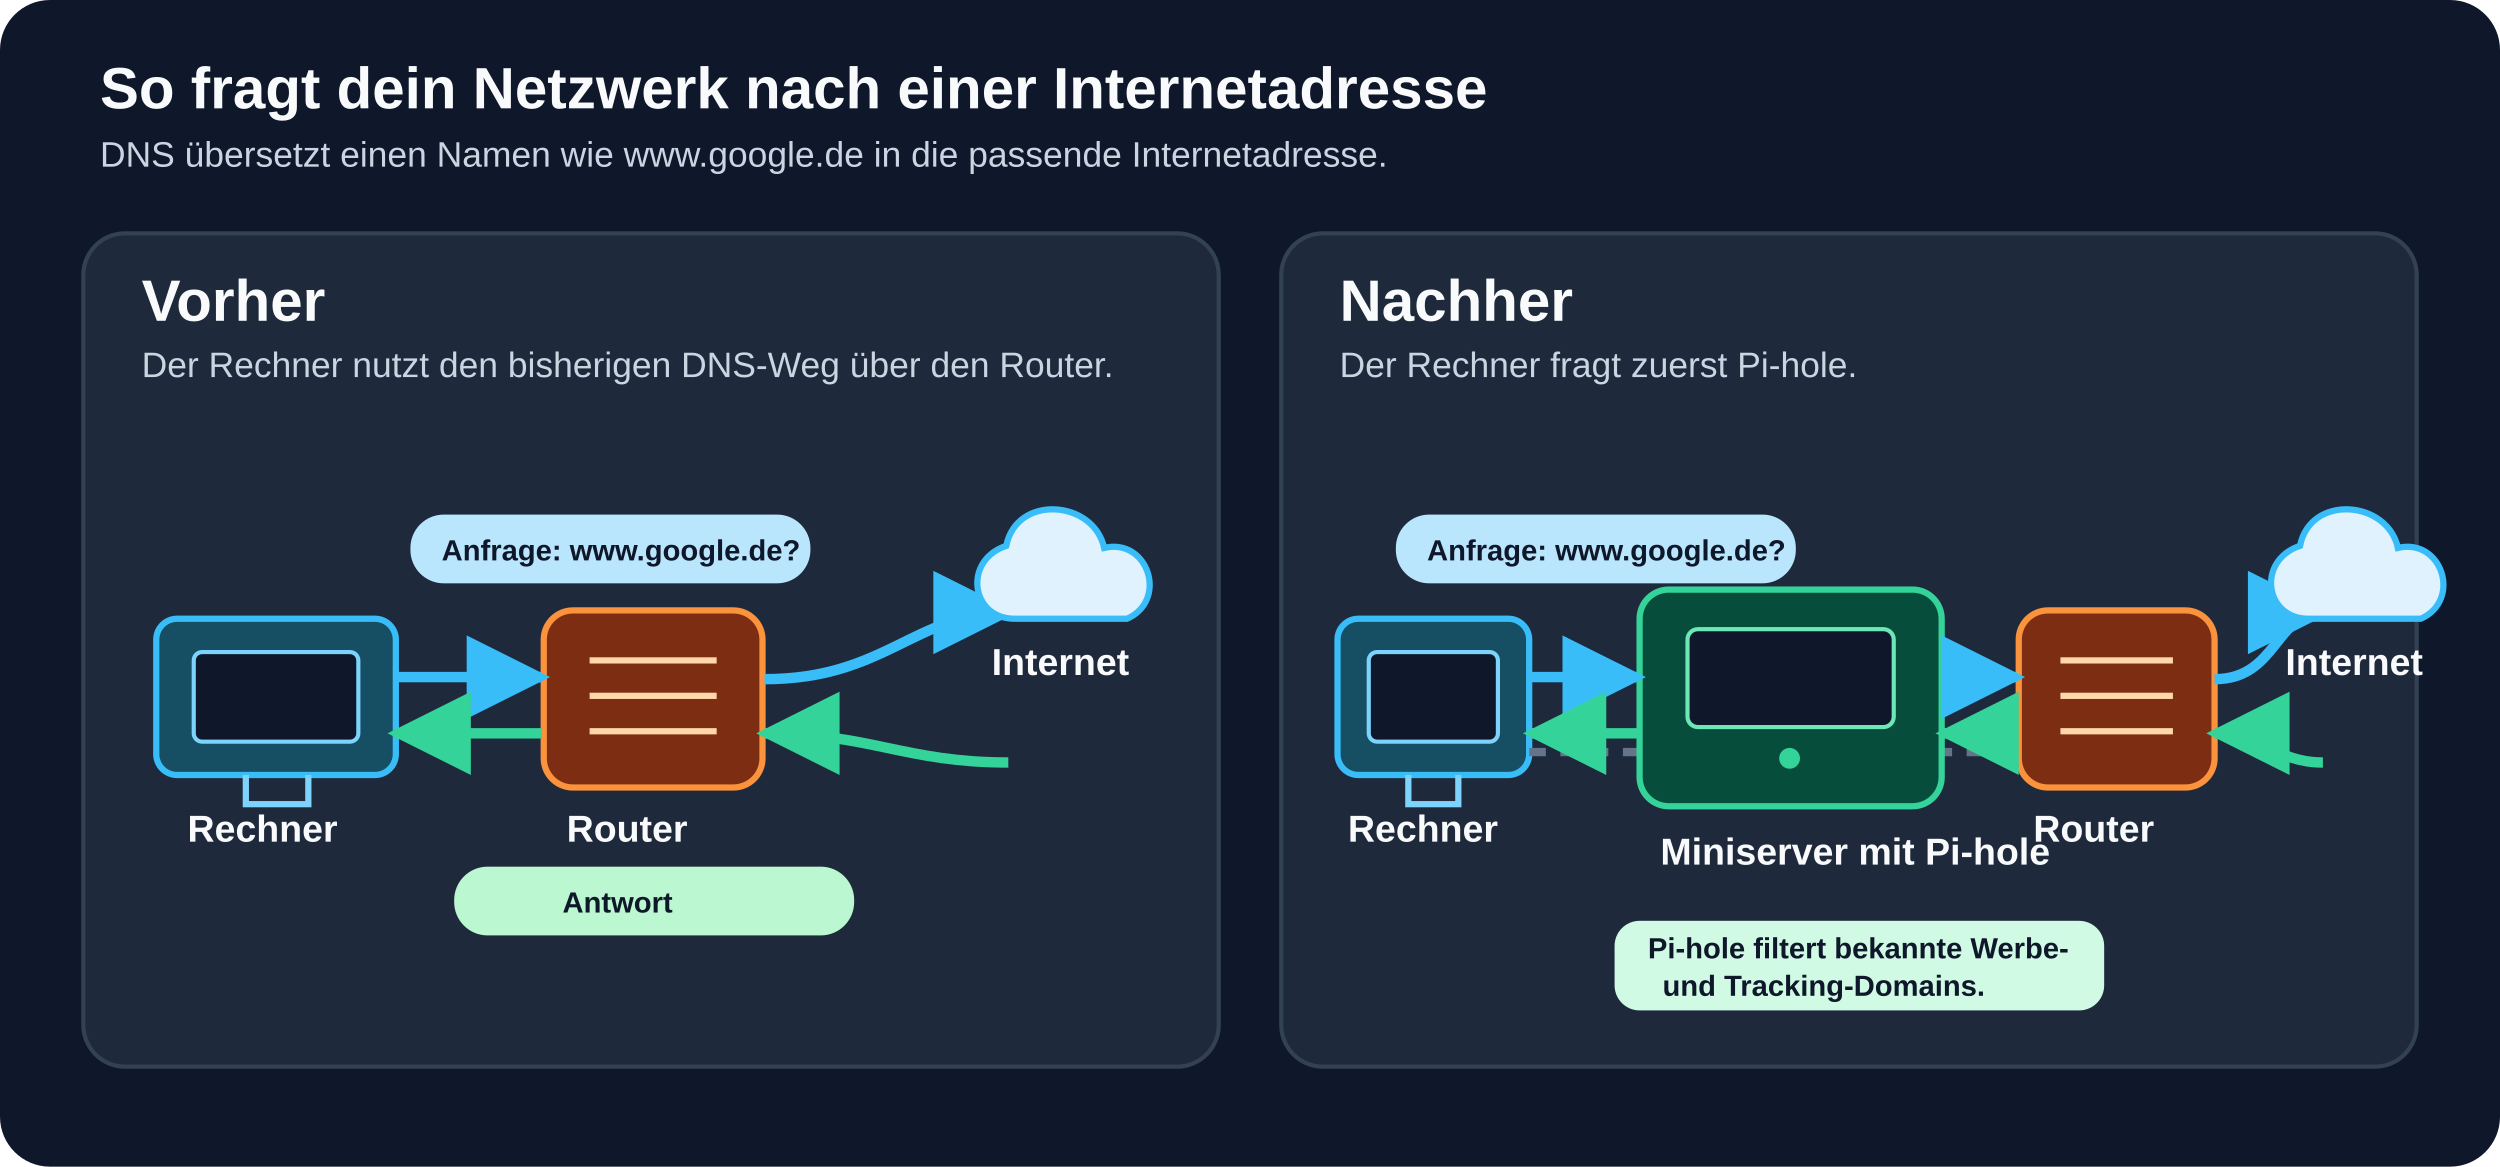
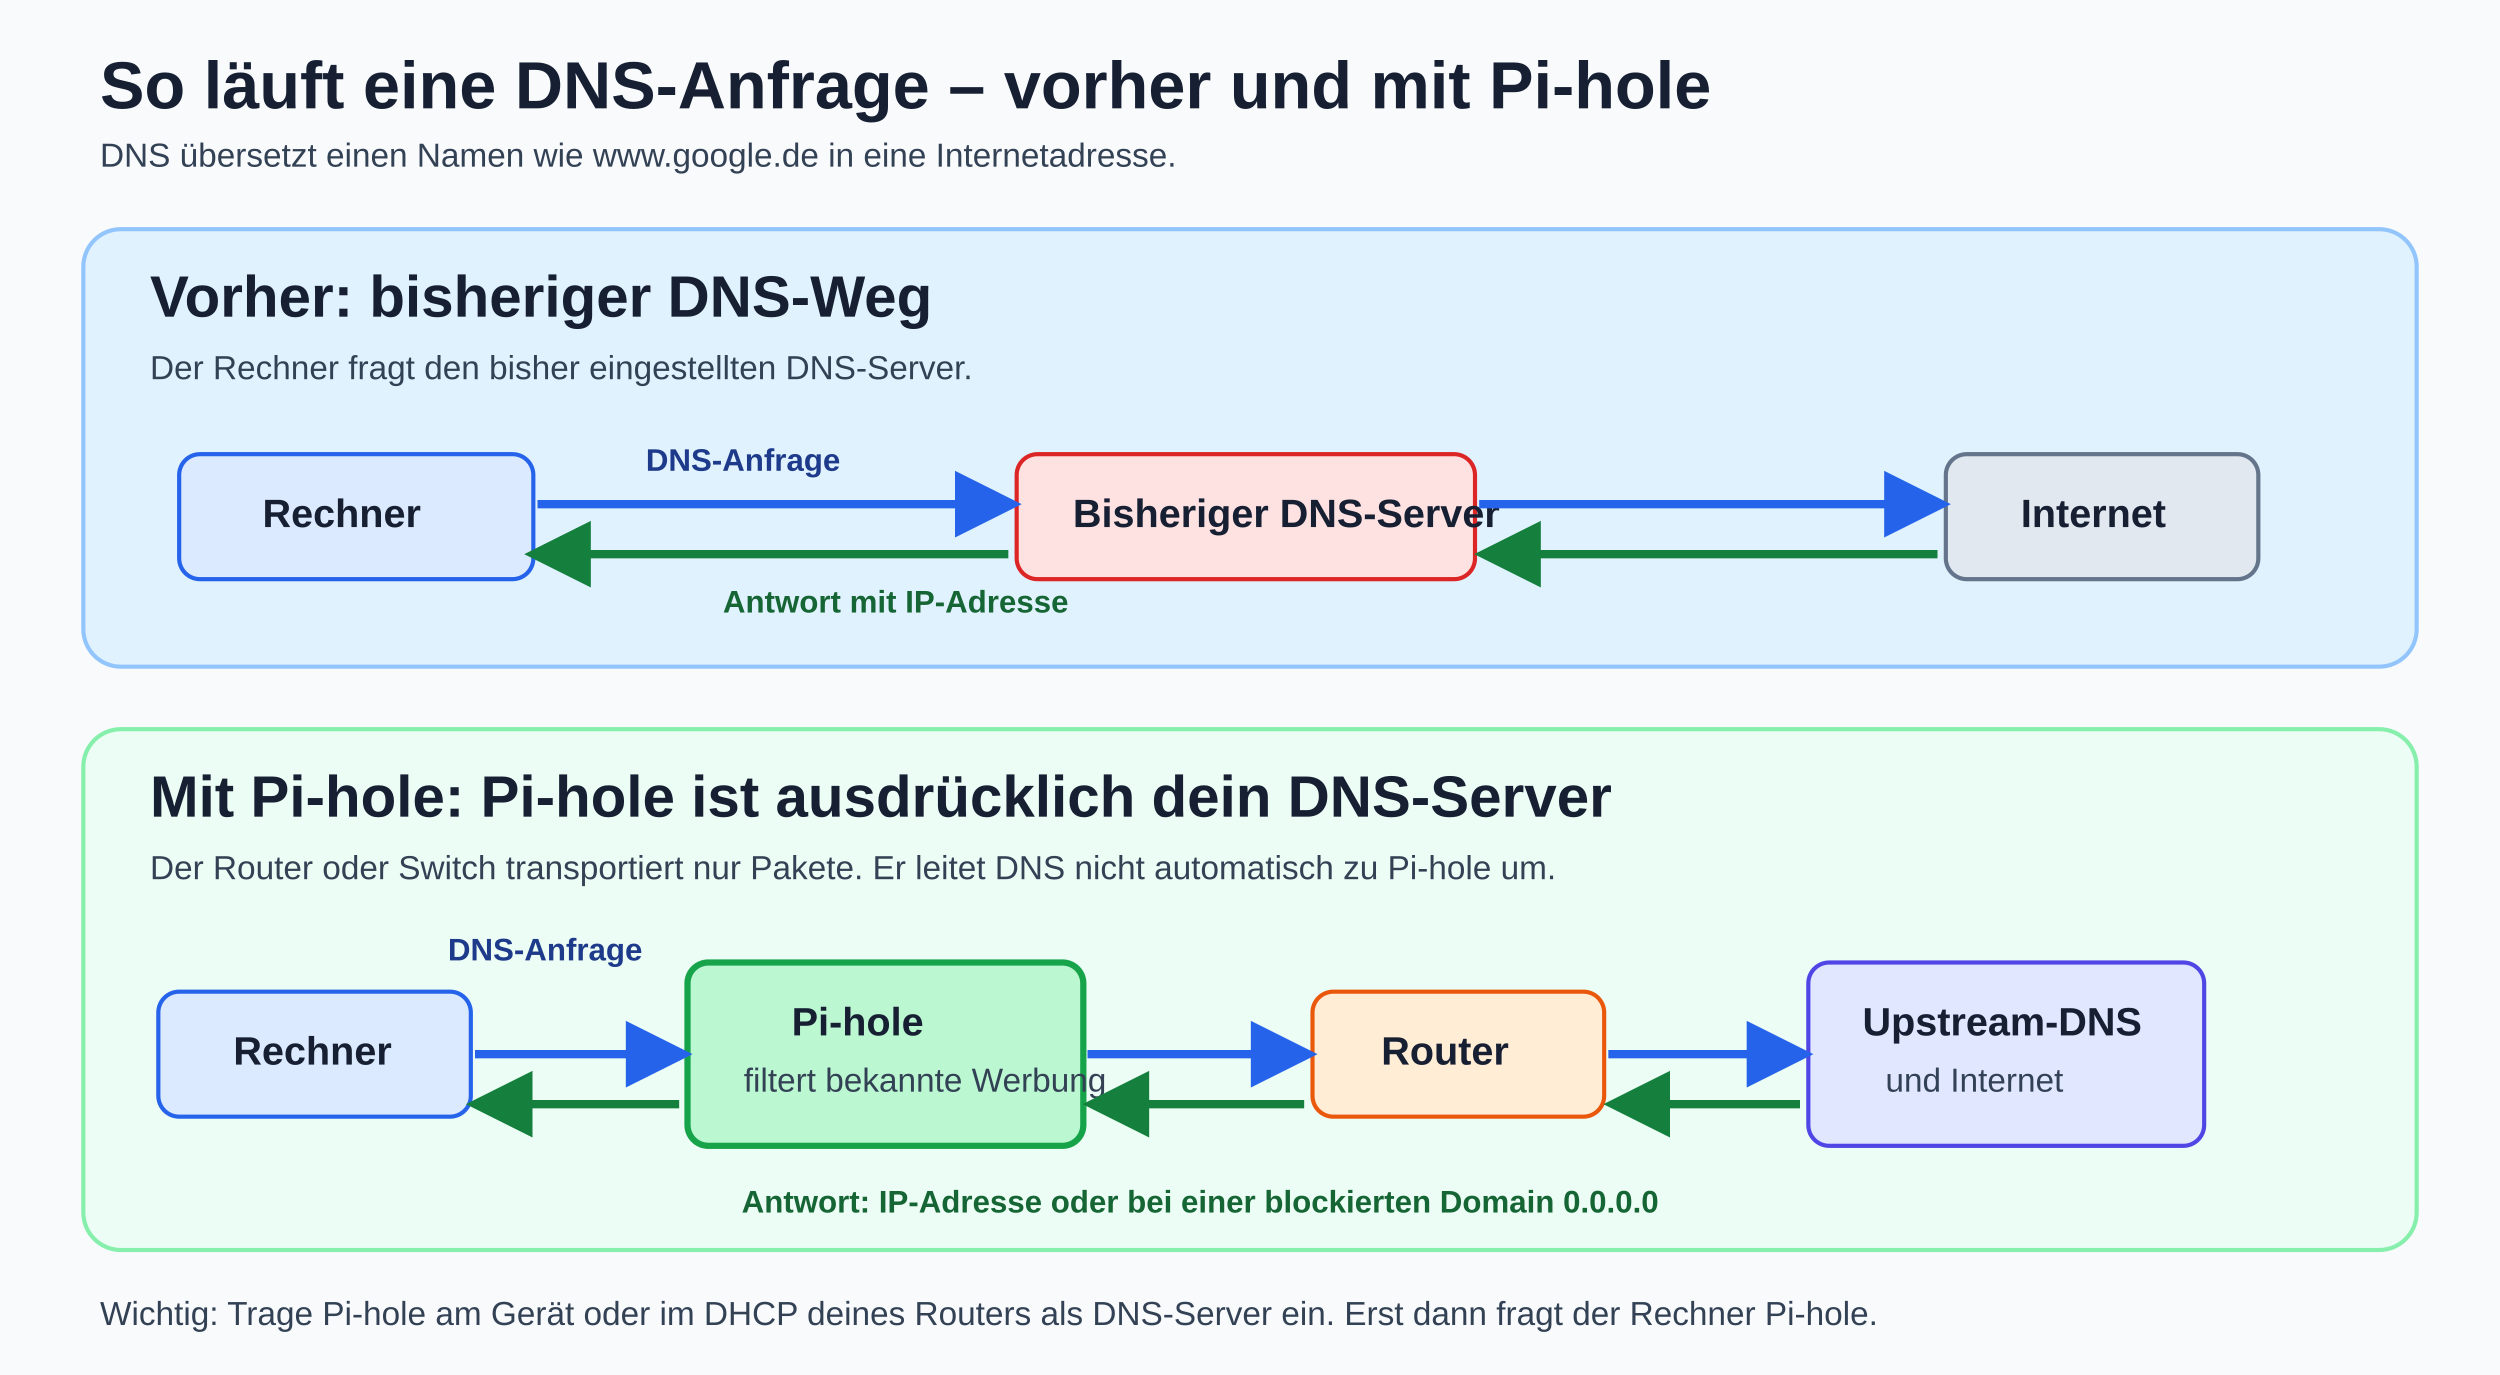
- <svg xmlns="http://www.w3.org/2000/svg" viewBox="0 0 1200 560" role="img" aria-labelledby="title desc">
+ <svg xmlns="http://www.w3.org/2000/svg" width="1200" height="660" viewBox="0 0 1200 660" role="img" aria-labelledby="title desc">
  <defs>
-     <marker id="arrow-blue" viewBox="0 0 10 10" refX="9" refY="5" markerWidth="8" markerHeight="8" orient="auto-start-reverse">
-       <path d="M 0 0 L 10 5 L 0 10 z" fill="#38bdf8" />
+     <marker id="blueArrow" viewBox="0 0 10 10" refX="8" refY="5" markerWidth="8" markerHeight="8" orient="auto">
+       <path d="M0 0L10 5L0 10Z" fill="#2563eb" />
    </marker>
-     <marker id="arrow-green" viewBox="0 0 10 10" refX="9" refY="5" markerWidth="8" markerHeight="8" orient="auto-start-reverse">
-       <path d="M 0 0 L 10 5 L 0 10 z" fill="#34d399" />
+     <marker id="greenArrow" viewBox="0 0 10 10" refX="8" refY="5" markerWidth="8" markerHeight="8" orient="auto">
+       <path d="M0 0L10 5L0 10Z" fill="#15803d" />
    </marker>
    <style>
-       .title{font:700 28px 'Segoe UI',Arial,sans-serif;fill:#f8fafc}.subtitle{font:500 17px 'Segoe UI',Arial,sans-serif;fill:#cbd5e1}.label{font:700 18px 'Segoe UI',Arial,sans-serif;fill:#f8fafc}.small{font:500 15px 'Segoe UI',Arial,sans-serif;fill:#cbd5e1}.hint{font:600 14px 'Segoe UI',Arial,sans-serif;fill:#0f172a}
+       .heading { font: 700 32px Arial, sans-serif; fill: #172033; }
+       .panelTitle { font: 700 28px Arial, sans-serif; fill: #172033; }
+       .label { font: 700 19px Arial, sans-serif; fill: #172033; }
+       .small { font: 500 16px Arial, sans-serif; fill: #334155; }
+       .arrowLabel { font: 600 15px Arial, sans-serif; fill: #1e3a8a; }
+       .answerLabel { font: 600 15px Arial, sans-serif; fill: #166534; }
    </style>
  </defs>
-   <rect width="1200" height="560" rx="24" fill="#0f172a" />
-   <text x="48" y="52" class="title">So fragt dein Netzwerk nach einer Internetadresse</text>
-   <text x="48" y="80" class="subtitle">DNS übersetzt einen Namen wie www.google.de in die passende Internetadresse.</text>
-   <g transform="translate(40 112)">
-     <rect width="545" height="400" rx="20" fill="#1e293b" stroke="#334155" stroke-width="2" />
-     <text x="28" y="42" class="title">Vorher</text>
-     <text x="28" y="69" class="subtitle">Der Rechner nutzt den bisherigen DNS-Weg über den Router.</text>
-     <rect x="35" y="185" width="115" height="75" rx="10" fill="#164e63" stroke="#38bdf8" stroke-width="3" />
-     <rect x="53" y="201" width="79" height="43" rx="4" fill="#0f172a" stroke="#7dd3fc" stroke-width="2" />
-     <path d="M78 260 v14 h30 v-14" fill="none" stroke="#7dd3fc" stroke-width="3" />
-     <text x="50" y="292" class="label">Rechner</text>
-     <rect x="221" y="181" width="105" height="85" rx="14" fill="#7c2d12" stroke="#fb923c" stroke-width="3" />
-     <path d="M243 205 h61 M243 222 h61 M243 239 h61" stroke="#fed7aa" stroke-width="3" />
-     <text x="232" y="292" class="label">Router</text>
-     <path d="M149 213 H220" stroke="#38bdf8" stroke-width="5" marker-end="url(#arrow-blue)" />
-     <rect x="157" y="135" width="192" height="33" rx="16" fill="#bae6fd" />
-     <text x="172" y="157" class="hint">Anfrage: www.google.de?</text>
-     <path d="M327 214 C385 214 399 182 444 182" fill="none" stroke="#38bdf8" stroke-width="5" marker-end="url(#arrow-blue)" />
-     <g transform="translate(425 122)">
-       <path d="M22 63c-21 0-25-28-4-35 5-25 42-22 47 1 21-5 31 25 11 34H22z" fill="#e0f2fe" stroke="#38bdf8" stroke-width="3" />
-       <text x="11" y="90" class="label">Internet</text>
-     </g>
-     <path d="M444 254 C394 254 378 240 327 240" fill="none" stroke="#34d399" stroke-width="5" marker-end="url(#arrow-green)" />
-     <path d="M220 240 H150" stroke="#34d399" stroke-width="5" marker-end="url(#arrow-green)" />
-     <rect x="178" y="304" width="192" height="33" rx="16" fill="#bbf7d0" />
-     <text x="230" y="326" class="hint">Antwort</text>
-   </g>
-   <g transform="translate(615 112)">
-     <rect width="545" height="400" rx="20" fill="#1e293b" stroke="#334155" stroke-width="2" />
-     <text x="28" y="42" class="title">Nachher</text>
-     <text x="28" y="69" class="subtitle">Der Rechner fragt zuerst Pi-hole.</text>
-     <rect x="27" y="185" width="92" height="75" rx="10" fill="#164e63" stroke="#38bdf8" stroke-width="3" />
-     <rect x="42" y="201" width="62" height="43" rx="4" fill="#0f172a" stroke="#7dd3fc" stroke-width="2" />
-     <path d="M61 260 v14 h24 v-14" fill="none" stroke="#7dd3fc" stroke-width="3" />
-     <text x="32" y="292" class="label">Rechner</text>
-     <path d="M119 249 H353" fill="none" stroke="#64748b" stroke-width="4" stroke-dasharray="8 7" />
-     <rect x="172" y="171" width="145" height="104" rx="14" fill="#064e3b" stroke="#34d399" stroke-width="3" />
-     <rect x="195" y="190" width="99" height="47" rx="5" fill="#0f172a" stroke="#6ee7b7" stroke-width="2" />
-     <circle cx="244" cy="252" r="5" fill="#34d399" />
-     <text x="182" y="303" class="label">Miniserver mit Pi-hole</text>
-     <path d="M120 213 H171" stroke="#38bdf8" stroke-width="5" marker-end="url(#arrow-blue)" />
-     <rect x="55" y="135" width="192" height="33" rx="16" fill="#bae6fd" />
-     <text x="70" y="157" class="hint">Anfrage: www.google.de?</text>
-     <rect x="354" y="181" width="94" height="85" rx="14" fill="#7c2d12" stroke="#fb923c" stroke-width="3" />
-     <path d="M374 205 h54 M374 222 h54 M374 239 h54" stroke="#fed7aa" stroke-width="3" />
-     <text x="361" y="292" class="label">Router</text>
-     <path d="M318 213 H353" stroke="#38bdf8" stroke-width="5" marker-end="url(#arrow-blue)" />
-     <path d="M448 214 C478 214 477 182 500 182" fill="none" stroke="#38bdf8" stroke-width="5" marker-end="url(#arrow-blue)" />
-     <g transform="translate(471 122)">
-       <path d="M22 63c-21 0-25-28-4-35 5-25 42-22 47 1 21-5 31 25 11 34H22z" fill="#e0f2fe" stroke="#38bdf8" stroke-width="3" />
-       <text x="11" y="90" class="label">Internet</text>
-     </g>
-     <path d="M500 254 C477 254 471 240 448 240" fill="none" stroke="#34d399" stroke-width="5" marker-end="url(#arrow-green)" />
-     <path d="M353 240 H318" stroke="#34d399" stroke-width="5" marker-end="url(#arrow-green)" />
-     <path d="M171 240 H120" stroke="#34d399" stroke-width="5" marker-end="url(#arrow-green)" />
-     <rect x="160" y="330" width="235" height="43" rx="12" fill="#d1fae5" />
-     <text x="176" y="348" class="hint">Pi-hole filtert bekannte Werbe-</text>
-     <text x="183" y="366" class="hint">und Tracking-Domains.</text>
-   </g>
+   <rect width="1200" height="660" fill="#f8fafc" />
+   <text x="48" y="52" class="heading">So läuft eine DNS-Anfrage – vorher und mit Pi-hole</text>
+   <text x="48" y="80" class="small">DNS übersetzt einen Namen wie www.google.de in eine Internetadresse.</text>
+   <rect x="40" y="110" width="1120" height="210" rx="18" fill="#e0f2fe" stroke="#93c5fd" stroke-width="2" />
+   <text x="72" y="152" class="panelTitle">Vorher: bisheriger DNS-Weg</text>
+   <text x="72" y="182" class="small">Der Rechner fragt den bisher eingestellten DNS-Server.</text>
+   <rect x="86" y="218" width="170" height="60" rx="10" fill="#dbeafe" stroke="#2563eb" stroke-width="2" />
+   <text x="126" y="253" class="label">Rechner</text>
+   <rect x="488" y="218" width="220" height="60" rx="10" fill="#fee2e2" stroke="#dc2626" stroke-width="2" />
+   <text x="515" y="253" class="label">Bisheriger DNS-Server</text>
+   <rect x="934" y="218" width="150" height="60" rx="10" fill="#e2e8f0" stroke="#64748b" stroke-width="2" />
+   <text x="970" y="253" class="label">Internet</text>
+   <path d="M258 242 H484" stroke="#2563eb" stroke-width="4" marker-end="url(#blueArrow)" />
+   <text x="310" y="226" class="arrowLabel">DNS-Anfrage</text>
+   <path d="M710 242 H930" stroke="#2563eb" stroke-width="4" marker-end="url(#blueArrow)" />
+   <path d="M930 266 H714" stroke="#15803d" stroke-width="4" marker-end="url(#greenArrow)" />
+   <path d="M484 266 H258" stroke="#15803d" stroke-width="4" marker-end="url(#greenArrow)" />
+   <text x="347" y="294" class="answerLabel">Antwort mit IP-Adresse</text>
+   <rect x="40" y="350" width="1120" height="250" rx="18" fill="#ecfdf5" stroke="#86efac" stroke-width="2" />
+   <text x="72" y="392" class="panelTitle">Mit Pi-hole: Pi-hole ist ausdrücklich dein DNS-Server</text>
+   <text x="72" y="422" class="small">Der Router oder Switch transportiert nur Pakete. Er leitet DNS nicht automatisch zu Pi-hole um.</text>
+   <rect x="76" y="476" width="150" height="60" rx="10" fill="#dbeafe" stroke="#2563eb" stroke-width="2" />
+   <text x="112" y="511" class="label">Rechner</text>
+   <rect x="330" y="462" width="190" height="88" rx="10" fill="#bbf7d0" stroke="#16a34a" stroke-width="3" />
+   <text x="380" y="497" class="label">Pi-hole</text>
+   <text x="357" y="524" class="small">filtert bekannte Werbung</text>
+   <rect x="630" y="476" width="140" height="60" rx="10" fill="#ffedd5" stroke="#ea580c" stroke-width="2" />
+   <text x="663" y="511" class="label">Router</text>
+   <rect x="868" y="462" width="190" height="88" rx="10" fill="#e0e7ff" stroke="#4f46e5" stroke-width="2" />
+   <text x="894" y="497" class="label">Upstream-DNS</text>
+   <text x="905" y="524" class="small">und Internet</text>
+   <path d="M228 506 H326" stroke="#2563eb" stroke-width="4" marker-end="url(#blueArrow)" />
+   <text x="215" y="461" class="arrowLabel">DNS-Anfrage</text>
+   <path d="M522 506 H626" stroke="#2563eb" stroke-width="4" marker-end="url(#blueArrow)" />
+   <path d="M772 506 H864" stroke="#2563eb" stroke-width="4" marker-end="url(#blueArrow)" />
+   <path d="M864 530 H776" stroke="#15803d" stroke-width="4" marker-end="url(#greenArrow)" />
+   <path d="M626 530 H526" stroke="#15803d" stroke-width="4" marker-end="url(#greenArrow)" />
+   <path d="M326 530 H230" stroke="#15803d" stroke-width="4" marker-end="url(#greenArrow)" />
+   <text x="356" y="582" class="answerLabel">Antwort: IP-Adresse oder bei einer blockierten Domain 0.0.0.0</text>
+   <text x="48" y="636" class="small">Wichtig: Trage Pi-hole am Gerät oder im DHCP deines Routers als DNS-Server ein. Erst dann fragt der Rechner Pi-hole.</text>
</svg>
